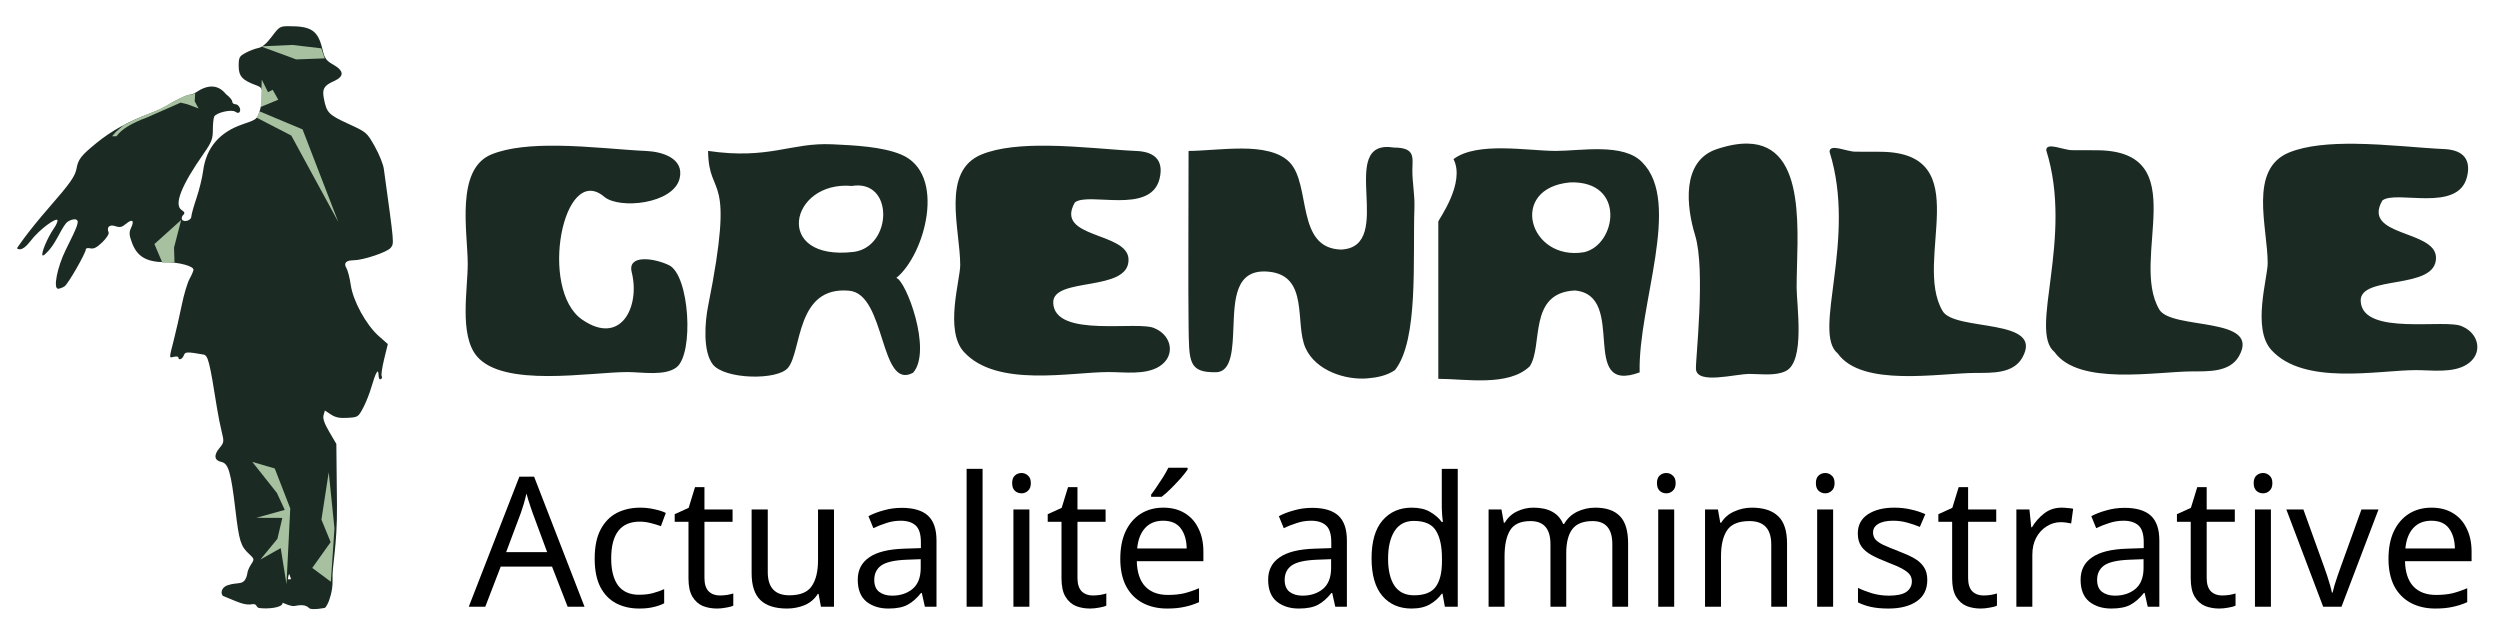
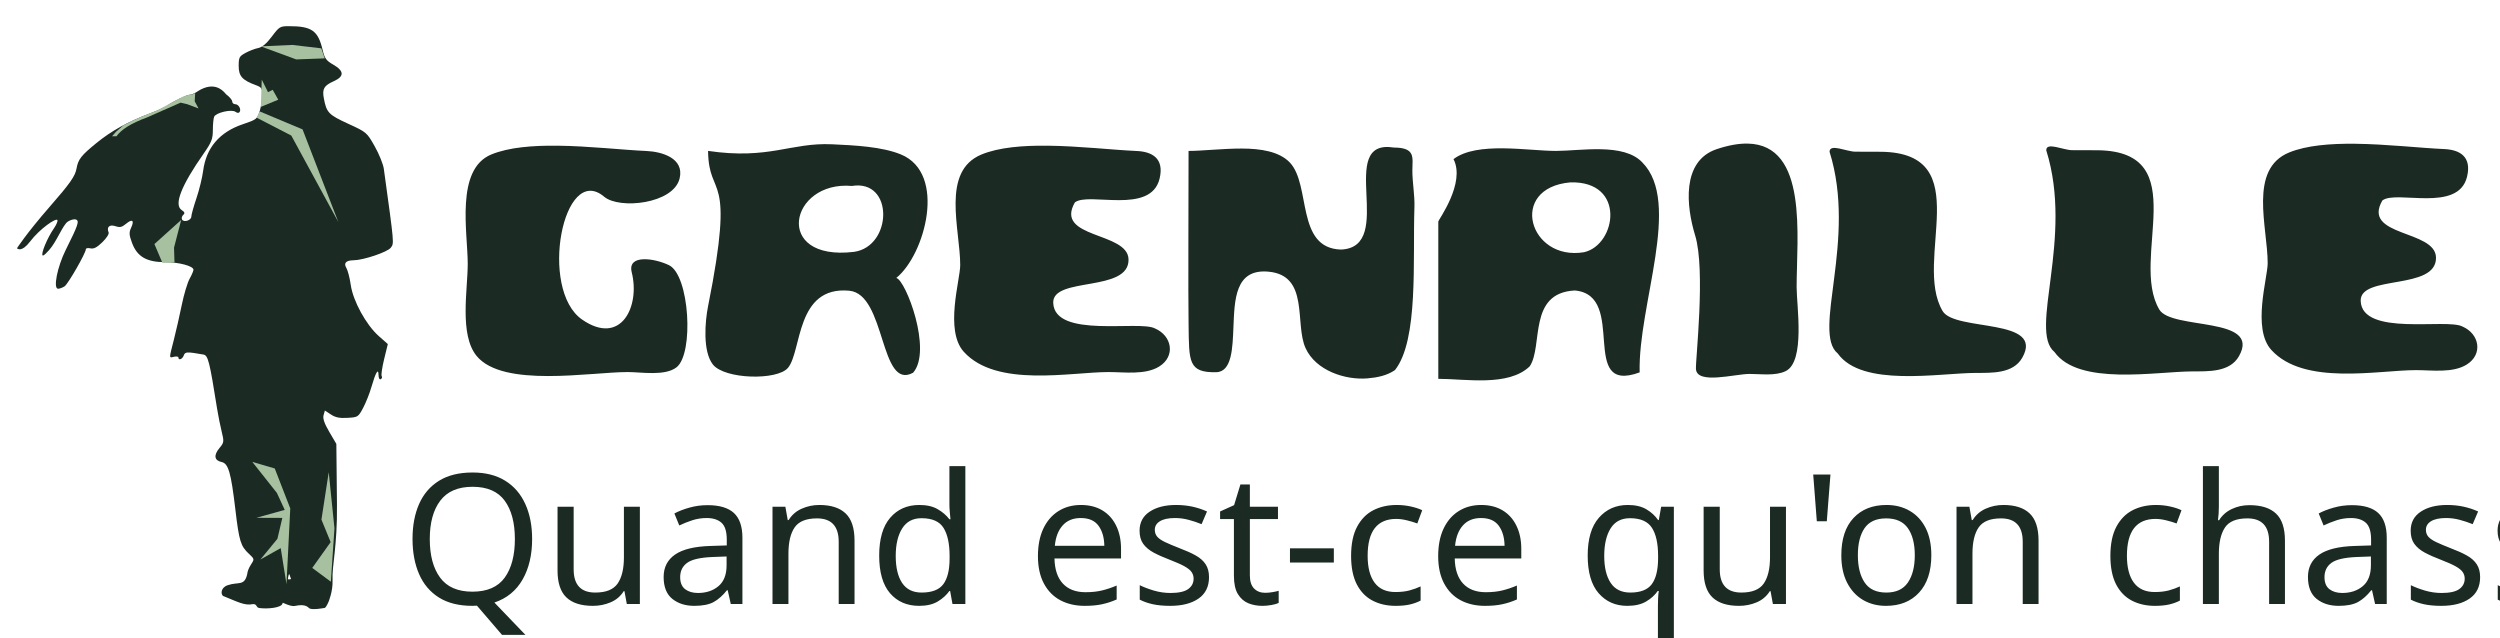
<svg xmlns="http://www.w3.org/2000/svg" viewBox="5 71 196 50" version="1.1" id="svg5" xml:space="preserve">
  <defs id="defs2">
    <rect x="179.801" y="400.041" width="599.942" height="100.052" id="rect640" />
  </defs>
  <g id="layer1">
    <path id="path302" style="fill:#1b2a23;stroke:none;stroke-width:0.369" d="m 70.23,82.312 c -3.24,-0.15 -4.92,1.223 -9.717,0.519 0.05,3.927 2.187,1.258 0,12.174 -0.241,1.204 -0.434,3.547 0.379,4.573 0.923,1.165 5.045,1.263 5.885,0.262 1.098,-1.308 0.598,-6.436 4.804,-6.048 2.892,0.266 2.373,7.866 5.005,6.431 1.531,-1.734 -0.575,-7.268 -1.317,-7.432 2.247,-1.811 4,-8.2 0.353,-9.687 -1.479,-0.603 -3.577,-0.709 -5.392,-0.793 z m -21.542,0.111 c -1.938,-0.021 -3.795,0.127 -5.157,0.682 -2.852,1.162 -1.861,6.135 -1.861,8.58 0,2.022 -0.673,5.557 0.699,7.223 2.07,2.515 8.922,1.261 11.844,1.261 1.074,0 2.932,0.336 3.835,-0.379 1.363,-1.08 1.015,-7.216 -0.598,-7.999 -1.127,-0.548 -3.284,-0.879 -2.922,0.558 0.673,2.673 -0.842,5.81 -3.887,3.708 -3.418,-2.359 -1.493,-12.361 1.729,-9.632 1.181,1.001 5.427,0.57 5.912,-1.434 0.387,-1.599 -1.41,-2.102 -2.593,-2.153 -1.883,-0.082 -4.509,-0.389 -7.001,-0.416 z m 38.436,0 c -1.938,-0.021 -3.795,0.127 -5.157,0.682 -3.216,1.311 -1.686,5.865 -1.686,8.678 0,1.168 -1.241,5.121 0.284,6.801 2.566,2.828 8.379,1.585 11.346,1.585 1.23,-8e-5 2.875,0.247 3.972,-0.435 1.299,-0.807 1.001,-2.407 -0.324,-2.98 -1.221,-0.67 -7.876,0.81 -7.986,-2.008 -0.081,-2.086 5.973,-0.794 5.904,-3.416 -0.057,-2.177 -5.837,-1.614 -4.207,-4.46 1.078,-0.851 5.952,0.997 6.642,-1.867 0.385,-1.6 -0.606,-2.113 -1.789,-2.165 -1.883,-0.082 -4.509,-0.389 -7.001,-0.416 z m 35.714,0.206 c -1.501,-0.014 -2.959,0.146 -3.884,0.846 0.963,1.869 -1.191,4.767 -1.191,4.891 v 12.334 c 2.121,0 5.494,0.631 7.167,-0.979 1.07,-1.589 -0.171,-5.76 3.533,-5.947 4.187,0.367 0.227,8.205 5.085,6.421 -0.132,-5.311 3.334,-13.319 0.206,-16.465 -1.462,-1.547 -4.841,-0.898 -6.768,-0.898 -1.101,0 -2.647,-0.189 -4.148,-0.203 z m 19.173,-0.372 c -0.681,-0.012 -1.478,0.123 -2.411,0.433 -2.807,0.934 -2.383,4.544 -1.7,6.768 0.835,2.723 0.013,9.821 0.062,10.479 0.091,1.228 3.053,0.38 4.204,0.379 0.868,-4.1e-4 2.029,0.174 2.834,-0.222 1.545,-0.76 0.855,-5.154 0.855,-6.578 0,-3.951 0.923,-11.178 -3.844,-11.259 z m -39.669,0.389 c -1.509,0 -3.083,0.187 -4.159,0.187 0,4.548 -0.038,10.792 0.002,13.649 0.04,2.858 -0.036,3.742 2.163,3.699 1.253,-0.024 1.285,-1.958 1.352,-3.508 0.092,-2.145 0.104,-4.621 2.754,-4.374 3.221,0.3 2.029,4.066 2.9,5.988 0.809,1.784 3.133,2.52 4.848,2.378 0.757,-0.062 1.525,-0.213 2.164,-0.65 1.866,-2.369 1.384,-8.651 1.525,-12.755 0.033,-0.966 -0.16,-1.905 -0.162,-2.895 -0.002,-0.99 0.29,-1.79 -1.445,-1.797 -4.621,-0.741 0.254,7.8 -4.146,7.998 -3.57,-0.099 -2.329,-5.073 -4.027,-6.836 -0.816,-0.847 -2.259,-1.084 -3.767,-1.084 z m 26.851,8.127 c -4.316,0.727 -5.984,-5.041 -1.077,-5.475 4.386,-0.12 3.613,4.896 1.077,5.475 z M 71.786,85.578 c 3.321,-0.541 3.182,4.757 0.161,5.169 -6.379,0.757 -5.047,-5.596 -0.161,-5.169 z m 95.668,-2.804 c -0.676,0.002 -2.029,-0.67 -2.029,0.006 2.169,6.905 -1.404,14.139 0.643,15.813 1.897,2.667 7.936,1.54 10.793,1.525 1.255,-0.007 2.949,0.082 3.672,-1.19 1.791,-3.152 -5.28,-2.033 -6.244,-3.661 -2.362,-3.99 2.775,-12.381 -4.806,-12.487 -0.676,-0.009 -1.352,-0.009 -2.029,-0.007 z m -16.988,0.119 c -0.676,0.002 -2.029,-0.67 -2.029,0.006 2.169,6.905 -1.404,14.139 0.643,15.813 1.897,2.667 7.936,1.54 10.793,1.525 1.255,-0.007 2.949,0.082 3.672,-1.19 1.791,-3.152 -5.28,-2.033 -6.244,-3.661 -2.362,-3.99 2.775,-12.381 -4.806,-12.487 -0.676,-0.009 -1.352,-0.009 -2.029,-0.007 z m 39.163,-0.622 c -1.938,-0.021 -3.795,0.127 -5.157,0.682 -3.216,1.311 -1.686,5.865 -1.686,8.678 0,1.168 -1.241,5.121 0.284,6.802 2.566,2.828 8.379,1.585 11.346,1.585 1.23,-8e-5 2.875,0.247 3.972,-0.435 1.299,-0.807 1.001,-2.407 -0.324,-2.98 -1.221,-0.67 -7.876,0.81 -7.986,-2.008 -0.081,-2.086 5.973,-0.794 5.904,-3.416 -0.057,-2.177 -5.837,-1.614 -4.207,-4.46 1.078,-0.851 5.952,0.997 6.642,-1.867 0.385,-1.6 -0.606,-2.113 -1.789,-2.165 -1.883,-0.082 -4.509,-0.389 -7.001,-0.416 z" />
    <g id="g583" transform="matrix(0.3198202,0,0,0.2827323,-12.51675,53.91757)">
      <path fill="#2e3632" d="m 115.39,219.541 c 0,-0.573 0.405,-1.727 0.9,-2.564 0.879,-1.488 0.868,-1.556 -0.494,-2.984 -2.028,-2.125 -2.413,-3.541 -3.316,-12.188 -1.09,-10.437 -1.72,-12.886 -3.42,-13.285 -1.761,-0.413 -1.95,-1.886 -0.493,-3.856 1.122,-1.518 1.156,-1.795 0.549,-4.552 -0.355,-1.615 -0.862,-4.48 -1.127,-6.366 -1.852,-13.19 -2.209,-14.785 -3.358,-15.013 -4.091,-0.811 -4.483,-0.79 -4.815,0.256 -0.33,1.039 -1.313,1.457 -1.313,0.558 0,-0.263 -0.475,-0.354 -1.055,-0.202 -1.277,0.334 -1.272,0.671 -0.064,-4.687 0.545,-2.417 1.42,-6.77 1.944,-9.672 0.524,-2.902 1.384,-6.158 1.911,-7.235 0.527,-1.077 0.959,-2.217 0.959,-2.534 0,-1.027 -3.578,-2.105 -6.985,-2.105 -4.494,0 -6.807,-1.519 -8.06,-5.293 -0.739,-2.226 -0.78,-2.946 -0.239,-4.251 0.851,-2.055 0.289,-2.538 -1.261,-1.082 -1.012,0.951 -1.484,1.069 -2.592,0.648 -1.451,-0.552 -2.226,0.259 -1.659,1.736 0.154,0.4 -0.54,1.622 -1.542,2.715 -1.346,1.47 -2.111,1.912 -2.934,1.697 -0.612,-0.16 -1.113,-0.043 -1.113,0.26 0,1.042 -4.347,9.615 -5.207,10.27 -0.474,0.361 -1.189,0.663 -1.589,0.672 -1.269,0.029 -0.205,-6.082 1.881,-10.801 3.064,-6.931 3.391,-8.044 2.466,-8.399 -0.434,-0.167 -1.322,0.099 -1.973,0.59 -1.237,0.933 -2.695,5.506 -4.582,7.891 -0.448,0.566 -1.311,1.649 -1.572,1.488 -0.533,-0.33 1.137,-4.897 2.746,-7.507 0.582,-0.944 0.973,-1.969 0.87,-2.279 -0.257,-0.772 -4.28,2.334 -6.709,5.927 -2.088,3.088 -3.082,1.993 -3.217,1.868 0,0 2.28,-4.061 8.004,-11.482 5.061,-6.562 6.268,-8.51 6.607,-10.663 0.4,-2.537 1.136,-3.597 4.914,-7.073 3.659,-3.367 7.687,-5.883 13.128,-8.2 1.851,-0.788 3.751,-1.758 4.222,-2.155 1.359,-1.146 4.808,-3.014 5.564,-3.014 0.38,0 1.264,-0.452 1.966,-1.004 0.702,-0.552 1.862,-1.086 2.578,-1.187 1.461,-0.259 2.888,0.138 4.291,2.081 0.823,0.693 1.497,1.595 1.497,2.004 0,0.41 0.331,0.745 0.735,0.745 0.838,0 1.535,1.426 1.067,2.184 -0.193,0.313 -0.582,0.282 -1.017,-0.079 -0.937,-0.778 -4.779,0.234 -5.216,1.374 -0.175,0.456 -0.318,2.12 -0.318,3.698 0,2.445 -0.325,3.393 -2.197,6.421 -5.603,9.06 -7.413,14.323 -5.424,15.777 0.713,0.522 0.813,0.863 0.378,1.298 -0.325,0.325 -0.475,0.891 -0.333,1.259 0.367,0.955 2.299,0.311 2.299,-0.766 0,-0.495 0.564,-2.784 1.252,-5.085 0.689,-2.301 1.429,-5.727 1.646,-7.613 0.73,-6.362 4.009,-10.727 9.689,-12.898 3.434,-1.312 3.577,-1.44 4.191,-3.736 0.35,-1.308 0.636,-3.295 0.636,-4.417 0,-1.774 -0.208,-2.126 -1.605,-2.704 -3.324,-1.377 -4.2,-2.485 -4.2,-5.314 0,-2.37 0.155,-2.702 1.694,-3.638 0.932,-0.567 2.332,-1.17 3.111,-1.341 0.957,-0.21 2.037,-1.245 3.325,-3.184 1.825,-2.748 2.007,-2.872 4.211,-2.872 5.588,0 7.128,1.24 8.249,6.641 0.47,2.265 0.884,2.917 2.519,3.974 2.77,1.789 2.838,3.298 0.208,4.639 -2.419,1.234 -2.875,2.119 -2.444,4.738 0.655,3.973 1.153,4.564 5.942,7.049 4.546,2.358 4.597,2.408 6.529,6.266 1.071,2.139 2.078,4.959 2.237,6.267 2.595,21.304 2.539,20.576 1.693,21.867 -0.779,1.189 -6.728,3.454 -9.125,3.474 -1.836,0.015 -2.473,0.779 -1.761,2.111 0.353,0.659 0.841,2.787 1.085,4.73 0.558,4.446 3.772,11.081 6.866,14.175 l 2.219,2.219 -0.906,4.194 c -0.498,2.307 -0.765,4.422 -0.593,4.701 0.172,0.279 0.072,0.656 -0.223,0.838 -0.314,0.194 -0.543,-0.284 -0.552,-1.151 -0.022,-2.059 -0.71,-0.747 -1.744,3.326 -0.45,1.774 -1.369,4.386 -2.041,5.805 -1.195,2.522 -1.28,2.584 -3.814,2.745 -1.975,0.125 -2.944,-0.096 -4.073,-0.931 l -1.481,-1.095 -0.325,1.296 c -0.226,0.901 0.202,2.31 1.405,4.624 l 1.73,3.329 0.152,16.887 c 0.104,11.547 -1.24,16.774 -1.084,20.929 0.115,3.058 -0.981,5.984 -0.981,5.984 0,0 -0.601,1.627 -0.965,1.69 -1.105,0.192 -2.5,0.482 -3.498,0.22 -0.519,-0.049 -0.681,-1.534 -3.802,-0.779 -1.322,0.32 -3.864,-1.599 -5.239,-1.852 -0.993,-0.183 0.649,-4.979 0.649,-4.979 2.886,-1.146 4.088,0.096 3.489,-1.161 -0.301,-1.359 -0.406,-1.132 -0.742,1.604 l -0.391,3.187 -0.82,2.62 c -0.338,1.079 -3.564,1.482 -5.651,1.16 -0.855,-0.132 -0.481,-1.121 -1.532,-1.086 -2.062,0.498 -3.714,-0.606 -7.359,-2.263 -0.55,-0.439 -0.646,-2.267 1.112,-2.963 2.667,-1.056 4.155,0.358 4.829,-3.165 z" id="path553" style="fill:#1b2a23" />
      <path fill="#a7c0a0" d="m 118.938,82.49 1.532,3.478 1.152,-0.647 1.36,2.74 -4.275,2.006 z" id="path555" />
      <path fill="#a7c0a0" d="m 118.418,91.307 10.522,4.992 8.773,25.698 -11.535,-23.982 -8.47,-4.953 z" id="path557" />
      <path fill="#a7c0a0" d="m 118.685,73.275 8.699,3.621 6.997,-0.293 -0.852,-2.782 -7.097,-0.943 z" id="path559" />
      <path fill="#a7c0a0" d="m 102.619,86.225 -0.12,2.274 0.947,1.998 -2.796,-1.189 -1.602,-0.427 -8.308,4.135 c -3.823,1.594 -6.249,3.328 -7.416,5.188 h -1.089 l 0.963,-1.238 1.855,-1.821 c 2.691,-1.664 5.443,-2.908 8.118,-4.042 l 3.116,-1.893 3.281,-1.962 c 0.819,-0.317 1.639,-0.681 2.455,-0.697 z" id="path561" />
      <path fill="#a7c0a0" d="m 99.187,121.406 -6.566,6.685 1.97,5.234 2.954,-0.109 -0.112,-4.134 z" id="path563" />
      <path fill="#a7c0a0" d="m 116.617,188.499 5.506,1.825 3.803,11.079 -0.927,21.009 -1.416,-10.005 -4.982,3.167 4.175,-5.75 1.202,-5.792 -6.378,-0.027 6.97,-2.2 -1.933,-4.714 z" id="path565" />
      <path fill="#a7c0a0" d="m 135.355,191.354 -1.789,13.147 2.257,6.241 -4.508,7.157 4.562,3.836 0.882,-14.821 z" id="path567" />
    </g>
-     <g aria-label="Actualité administrative" transform="matrix(0.2963364,0,0,0.2963364,-11.53007,-12.92184)" id="text638" style="font-size:48px;font-family:'Droid Sans Fallback';-inkscape-font-specification:'Droid Sans Fallback';white-space:pre;shape-inside:url(#rect640);display:inline">
-       <path d="m 205.961,443.715 -4.128,-10.608 h -13.584 l -4.08,10.608 h -4.368 l 13.392,-34.416 h 3.888 l 13.344,34.416 z m -9.264,-24.816 q -0.144,-0.384 -0.48,-1.392 -0.336,-1.008 -0.672,-2.064 -0.288,-1.104 -0.48,-1.68 -0.336,1.488 -0.768,2.928 -0.432,1.392 -0.72,2.208 l -3.888,10.368 h 10.848 z" id="path20" />
-       <path d="m 224.873,444.195 q -3.408,0 -6.096,-1.392 -2.64,-1.392 -4.176,-4.32 -1.488,-2.928 -1.488,-7.488 0,-4.752 1.584,-7.728 1.584,-2.976 4.272,-4.368 2.736,-1.392 6.192,-1.392 1.968,0 3.792,0.432 1.824,0.384 2.976,0.96 l -1.296,3.504 q -1.152,-0.432 -2.688,-0.816 -1.536,-0.384 -2.88,-0.384 -7.584,0 -7.584,9.744 0,4.656 1.824,7.152 1.872,2.448 5.52,2.448 2.112,0 3.696,-0.432 1.632,-0.432 2.976,-1.056 v 3.744 q -1.296,0.672 -2.88,1.008 -1.536,0.384 -3.744,0.384 z" id="path22" />
-       <path d="m 246.185,440.739 q 0.96,0 1.968,-0.144 1.008,-0.192 1.632,-0.384 v 3.216 q -0.672,0.336 -1.92,0.528 -1.248,0.24 -2.4,0.24 -2.016,0 -3.744,-0.672 -1.68,-0.72 -2.736,-2.448 -1.056,-1.728 -1.056,-4.848 v -14.976 h -3.648 v -2.016 l 3.696,-1.68 1.68,-5.472 h 2.496 v 5.904 h 7.44 v 3.264 h -7.44 v 14.88 q 0,2.352 1.104,3.504 1.152,1.104 2.928,1.104 z" id="path24" />
-       <path d="m 276.425,417.987 v 25.728 h -3.456 l -0.624,-3.408 h -0.192 q -1.248,2.016 -3.456,2.976 -2.208,0.912 -4.704,0.912 -4.656,0 -7.008,-2.208 -2.352,-2.256 -2.352,-7.152 v -16.848 h 4.272 v 16.56 q 0,6.144 5.712,6.144 4.272,0 5.904,-2.4 1.68,-2.4 1.68,-6.912 v -13.392 z" id="path26" />
-       <path d="m 294.329,417.555 q 4.704,0 6.96,2.064 2.256,2.064 2.256,6.576 v 17.52 h -3.072 l -0.816,-3.648 h -0.192 q -1.68,2.112 -3.552,3.12 -1.824,1.008 -5.088,1.008 -3.504,0 -5.808,-1.824 -2.304,-1.872 -2.304,-5.808 0,-3.84 3.024,-5.904 3.024,-2.112 9.312,-2.304 l 4.368,-0.144 v -1.536 q 0,-3.216 -1.392,-4.464 -1.392,-1.248 -3.936,-1.248 -2.016,0 -3.84,0.624 -1.824,0.576 -3.408,1.344 l -1.296,-3.168 q 1.68,-0.912 3.984,-1.536 2.304,-0.672 4.8,-0.672 z m 1.248,13.728 q -4.8,0.192 -6.672,1.536 -1.824,1.344 -1.824,3.792 0,2.16 1.296,3.168 1.344,1.008 3.408,1.008 3.264,0 5.424,-1.776 2.16,-1.824 2.16,-5.568 v -2.304 z" id="path28" />
-       <path d="m 315.737,443.715 h -4.224 v -36.48 h 4.224 z" id="path30" />
-       <path d="m 326.057,408.339 q 0.96,0 1.68,0.672 0.768,0.624 0.768,2.016 0,1.344 -0.768,2.016 -0.72,0.672 -1.68,0.672 -1.056,0 -1.776,-0.672 -0.72,-0.672 -0.72,-2.016 0,-1.392 0.72,-2.016 0.72,-0.672 1.776,-0.672 z m 2.064,9.648 v 25.728 h -4.224 v -25.728 z" id="path32" />
-       <path d="m 344.873,440.739 q 0.96,0 1.968,-0.144 1.008,-0.192 1.632,-0.384 v 3.216 q -0.672,0.336 -1.92,0.528 -1.248,0.24 -2.4,0.24 -2.016,0 -3.744,-0.672 -1.68,-0.72 -2.736,-2.448 -1.056,-1.728 -1.056,-4.848 v -14.976 h -3.648 v -2.016 l 3.696,-1.68 1.68,-5.472 h 2.496 v 5.904 h 7.44 v 3.264 h -7.44 v 14.88 q 0,2.352 1.104,3.504 1.152,1.104 2.928,1.104 z" id="path34" />
-       <path d="m 363.545,417.507 q 3.312,0 5.664,1.44 2.4,1.44 3.648,4.08 1.296,2.592 1.296,6.096 v 2.544 h -17.616 q 0.096,4.368 2.208,6.672 2.16,2.256 6,2.256 2.448,0 4.32,-0.432 1.92,-0.48 3.936,-1.344 v 3.696 q -1.968,0.864 -3.888,1.248 -1.92,0.432 -4.56,0.432 -3.648,0 -6.48,-1.488 -2.784,-1.488 -4.368,-4.416 -1.536,-2.976 -1.536,-7.248 0,-4.224 1.392,-7.248 1.44,-3.024 3.984,-4.656 2.592,-1.632 6,-1.632 z m -0.048,3.456 q -3.024,0 -4.8,1.968 -1.728,1.92 -2.064,5.376 h 13.104 q -0.048,-3.264 -1.536,-5.28 -1.488,-2.064 -4.704,-2.064 z m 6.48,-13.536 q -0.576,0.864 -1.776,2.256 -1.2,1.344 -2.592,2.736 -1.344,1.344 -2.496,2.208 h -2.784 v -0.576 q 0.72,-0.912 1.536,-2.16 0.864,-1.248 1.68,-2.544 0.816,-1.344 1.344,-2.4 h 5.088 z" id="path36" />
-       <path d="m 402.905,417.555 q 4.704,0 6.96,2.064 2.256,2.064 2.256,6.576 v 17.52 h -3.072 l -0.816,-3.648 h -0.192 q -1.68,2.112 -3.552,3.12 -1.824,1.008 -5.088,1.008 -3.504,0 -5.808,-1.824 -2.304,-1.872 -2.304,-5.808 0,-3.84 3.024,-5.904 3.024,-2.112 9.312,-2.304 l 4.368,-0.144 v -1.536 q 0,-3.216 -1.392,-4.464 -1.392,-1.248 -3.936,-1.248 -2.016,0 -3.84,0.624 -1.824,0.576 -3.408,1.344 l -1.296,-3.168 q 1.68,-0.912 3.984,-1.536 2.304,-0.672 4.8,-0.672 z m 1.248,13.728 q -4.8,0.192 -6.672,1.536 -1.824,1.344 -1.824,3.792 0,2.16 1.296,3.168 1.344,1.008 3.408,1.008 3.264,0 5.424,-1.776 2.16,-1.824 2.16,-5.568 v -2.304 z" id="path38" />
-       <path d="m 429.209,444.195 q -4.8,0 -7.68,-3.312 -2.88,-3.36 -2.88,-9.984 0,-6.624 2.88,-9.984 2.928,-3.408 7.728,-3.408 2.976,0 4.848,1.104 1.92,1.104 3.12,2.688 h 0.288 q -0.048,-0.624 -0.192,-1.824 -0.096,-1.248 -0.096,-1.968 v -10.272 h 4.224 v 36.48 h -3.408 l -0.624,-3.456 h -0.192 q -1.152,1.632 -3.072,2.784 -1.92,1.152 -4.944,1.152 z m 0.672,-3.504 q 4.08,0 5.712,-2.208 1.68,-2.256 1.68,-6.768 v -0.768 q 0,-4.8 -1.584,-7.344 -1.584,-2.592 -5.856,-2.592 -3.408,0 -5.136,2.736 -1.68,2.688 -1.68,7.248 0,4.608 1.68,7.152 1.728,2.544 5.184,2.544 z" id="path40" />
-       <path d="m 477.833,417.507 q 4.368,0 6.528,2.256 2.16,2.208 2.16,7.2 v 16.752 h -4.176 v -16.56 q 0,-6.096 -5.232,-6.096 -3.744,0 -5.376,2.16 -1.584,2.16 -1.584,6.288 v 14.208 h -4.176 v -16.56 q 0,-6.096 -5.28,-6.096 -3.888,0 -5.376,2.4 -1.488,2.4 -1.488,6.912 v 13.344 h -4.224 v -25.728 h 3.408 l 0.624,3.504 h 0.24 q 1.2,-2.016 3.216,-2.976 2.064,-1.008 4.368,-1.008 6.048,0 7.872,4.32 h 0.24 q 1.296,-2.208 3.504,-3.264 2.256,-1.056 4.752,-1.056 z" id="path42" />
-       <path d="m 496.649,408.339 q 0.96,0 1.68,0.672 0.768,0.624 0.768,2.016 0,1.344 -0.768,2.016 -0.72,0.672 -1.68,0.672 -1.056,0 -1.776,-0.672 -0.72,-0.672 -0.72,-2.016 0,-1.392 0.72,-2.016 0.72,-0.672 1.776,-0.672 z m 2.064,9.648 v 25.728 h -4.224 v -25.728 z" id="path44" />
-       <path d="m 519.257,417.507 q 4.608,0 6.96,2.256 2.352,2.208 2.352,7.2 v 16.752 h -4.176 v -16.464 q 0,-6.192 -5.76,-6.192 -4.272,0 -5.904,2.4 -1.632,2.4 -1.632,6.912 v 13.344 h -4.224 v -25.728 h 3.408 l 0.624,3.504 h 0.24 q 1.248,-2.016 3.456,-2.976 2.208,-1.008 4.656,-1.008 z" id="path46" />
-       <path d="m 538.697,408.339 q 0.96,0 1.68,0.672 0.768,0.624 0.768,2.016 0,1.344 -0.768,2.016 -0.72,0.672 -1.68,0.672 -1.056,0 -1.776,-0.672 -0.72,-0.672 -0.72,-2.016 0,-1.392 0.72,-2.016 0.72,-0.672 1.776,-0.672 z m 2.064,9.648 v 25.728 h -4.224 v -25.728 z" id="path48" />
-       <path d="m 565.673,436.611 q 0,3.744 -2.784,5.664 -2.784,1.92 -7.488,1.92 -2.688,0 -4.656,-0.432 -1.92,-0.432 -3.408,-1.2 v -3.84 q 1.536,0.768 3.696,1.44 2.208,0.624 4.464,0.624 3.216,0 4.656,-1.008 1.44,-1.056 1.44,-2.784 0,-0.96 -0.528,-1.728 -0.528,-0.768 -1.92,-1.536 -1.344,-0.768 -3.888,-1.728 -2.496,-0.96 -4.272,-1.92 -1.776,-0.96 -2.736,-2.304 -0.96,-1.344 -0.96,-3.456 0,-3.264 2.64,-5.04 2.688,-1.776 7.008,-1.776 2.352,0 4.368,0.48 2.064,0.432 3.84,1.248 l -1.44,3.36 q -1.632,-0.672 -3.408,-1.152 -1.776,-0.48 -3.648,-0.48 -2.592,0 -3.984,0.864 -1.344,0.816 -1.344,2.256 0,1.056 0.624,1.824 0.624,0.72 2.064,1.44 1.488,0.672 3.936,1.632 2.448,0.912 4.176,1.872 1.728,0.96 2.64,2.352 0.912,1.344 0.912,3.408 z" id="path50" />
-       <path d="m 580.505,440.739 q 0.96,0 1.968,-0.144 1.008,-0.192 1.632,-0.384 v 3.216 q -0.672,0.336 -1.92,0.528 -1.248,0.24 -2.4,0.24 -2.016,0 -3.744,-0.672 -1.68,-0.72 -2.736,-2.448 -1.056,-1.728 -1.056,-4.848 v -14.976 h -3.648 v -2.016 l 3.696,-1.68 1.68,-5.472 h 2.496 v 5.904 h 7.44 v 3.264 h -7.44 v 14.88 q 0,2.352 1.104,3.504 1.152,1.104 2.928,1.104 z" id="path52" />
-       <path d="m 601.241,417.507 q 0.72,0 1.536,0.096 0.864,0.048 1.488,0.192 l -0.528,3.888 q -0.624,-0.144 -1.392,-0.24 -0.72,-0.096 -1.392,-0.096 -1.968,0 -3.696,1.104 -1.728,1.056 -2.784,3.024 -1.008,1.92 -1.008,4.512 v 13.728 h -4.224 v -25.728 h 3.456 l 0.48,4.704 h 0.192 q 1.248,-2.112 3.216,-3.648 1.968,-1.536 4.656,-1.536 z" id="path54" />
-       <path d="m 617.849,417.555 q 4.704,0 6.96,2.064 2.256,2.064 2.256,6.576 v 17.52 h -3.072 l -0.816,-3.648 h -0.192 q -1.68,2.112 -3.552,3.12 -1.824,1.008 -5.088,1.008 -3.504,0 -5.808,-1.824 -2.304,-1.872 -2.304,-5.808 0,-3.84 3.024,-5.904 3.024,-2.112 9.312,-2.304 l 4.368,-0.144 v -1.536 q 0,-3.216 -1.392,-4.464 -1.392,-1.248 -3.936,-1.248 -2.016,0 -3.84,0.624 -1.824,0.576 -3.408,1.344 l -1.296,-3.168 q 1.68,-0.912 3.984,-1.536 2.304,-0.672 4.8,-0.672 z m 1.248,13.728 q -4.8,0.192 -6.672,1.536 -1.824,1.344 -1.824,3.792 0,2.16 1.296,3.168 1.344,1.008 3.408,1.008 3.264,0 5.424,-1.776 2.16,-1.824 2.16,-5.568 v -2.304 z" id="path56" />
-       <path d="m 643.625,440.739 q 0.96,0 1.968,-0.144 1.008,-0.192 1.632,-0.384 v 3.216 q -0.672,0.336 -1.92,0.528 -1.248,0.24 -2.4,0.24 -2.016,0 -3.744,-0.672 -1.68,-0.72 -2.736,-2.448 -1.056,-1.728 -1.056,-4.848 v -14.976 h -3.648 v -2.016 l 3.696,-1.68 1.68,-5.472 h 2.496 v 5.904 h 7.44 v 3.264 h -7.44 v 14.88 q 0,2.352 1.104,3.504 1.152,1.104 2.928,1.104 z" id="path58" />
-       <path d="m 654.521,408.339 q 0.96,0 1.68,0.672 0.768,0.624 0.768,2.016 0,1.344 -0.768,2.016 -0.72,0.672 -1.68,0.672 -1.056,0 -1.776,-0.672 -0.72,-0.672 -0.72,-2.016 0,-1.392 0.72,-2.016 0.72,-0.672 1.776,-0.672 z m 2.064,9.648 v 25.728 h -4.224 v -25.728 z" id="path60" />
-       <path d="m 670.409,443.715 -9.744,-25.728 h 4.512 l 5.472,15.168 q 0.384,1.056 0.816,2.352 0.432,1.296 0.768,2.496 0.336,1.152 0.48,1.968 h 0.192 q 0.192,-0.816 0.528,-2.016 0.384,-1.2 0.816,-2.496 0.48,-1.296 0.816,-2.304 l 5.472,-15.168 h 4.512 l -9.792,25.728 z" id="path62" />
-       <path d="m 699.065,417.507 q 3.312,0 5.664,1.44 2.4,1.44 3.648,4.08 1.296,2.592 1.296,6.096 v 2.544 h -17.616 q 0.096,4.368 2.208,6.672 2.16,2.256 6,2.256 2.448,0 4.32,-0.432 1.92,-0.48 3.936,-1.344 v 3.696 q -1.968,0.864 -3.888,1.248 -1.92,0.432 -4.56,0.432 -3.648,0 -6.48,-1.488 -2.784,-1.488 -4.368,-4.416 -1.536,-2.976 -1.536,-7.248 0,-4.224 1.392,-7.248 1.44,-3.024 3.984,-4.656 2.592,-1.632 6,-1.632 z m -0.048,3.456 q -3.024,0 -4.8,1.968 -1.728,1.92 -2.064,5.376 h 13.104 q -0.048,-3.264 -1.536,-5.28 -1.488,-2.064 -4.704,-2.064 z" id="path64" />
-     </g>
+     <text transform="matrix(0.2963364,0,0,0.2963364,-11.53007,-12.92184)" x="162" y="443" textLength="532" lengthAdjust="spacingAndGlyphs" style="font-size:48px;font-family:sans-serif;" fill="#1b2a23">Quand est-ce qu'on chasse ?</text>
  </g>
</svg>
